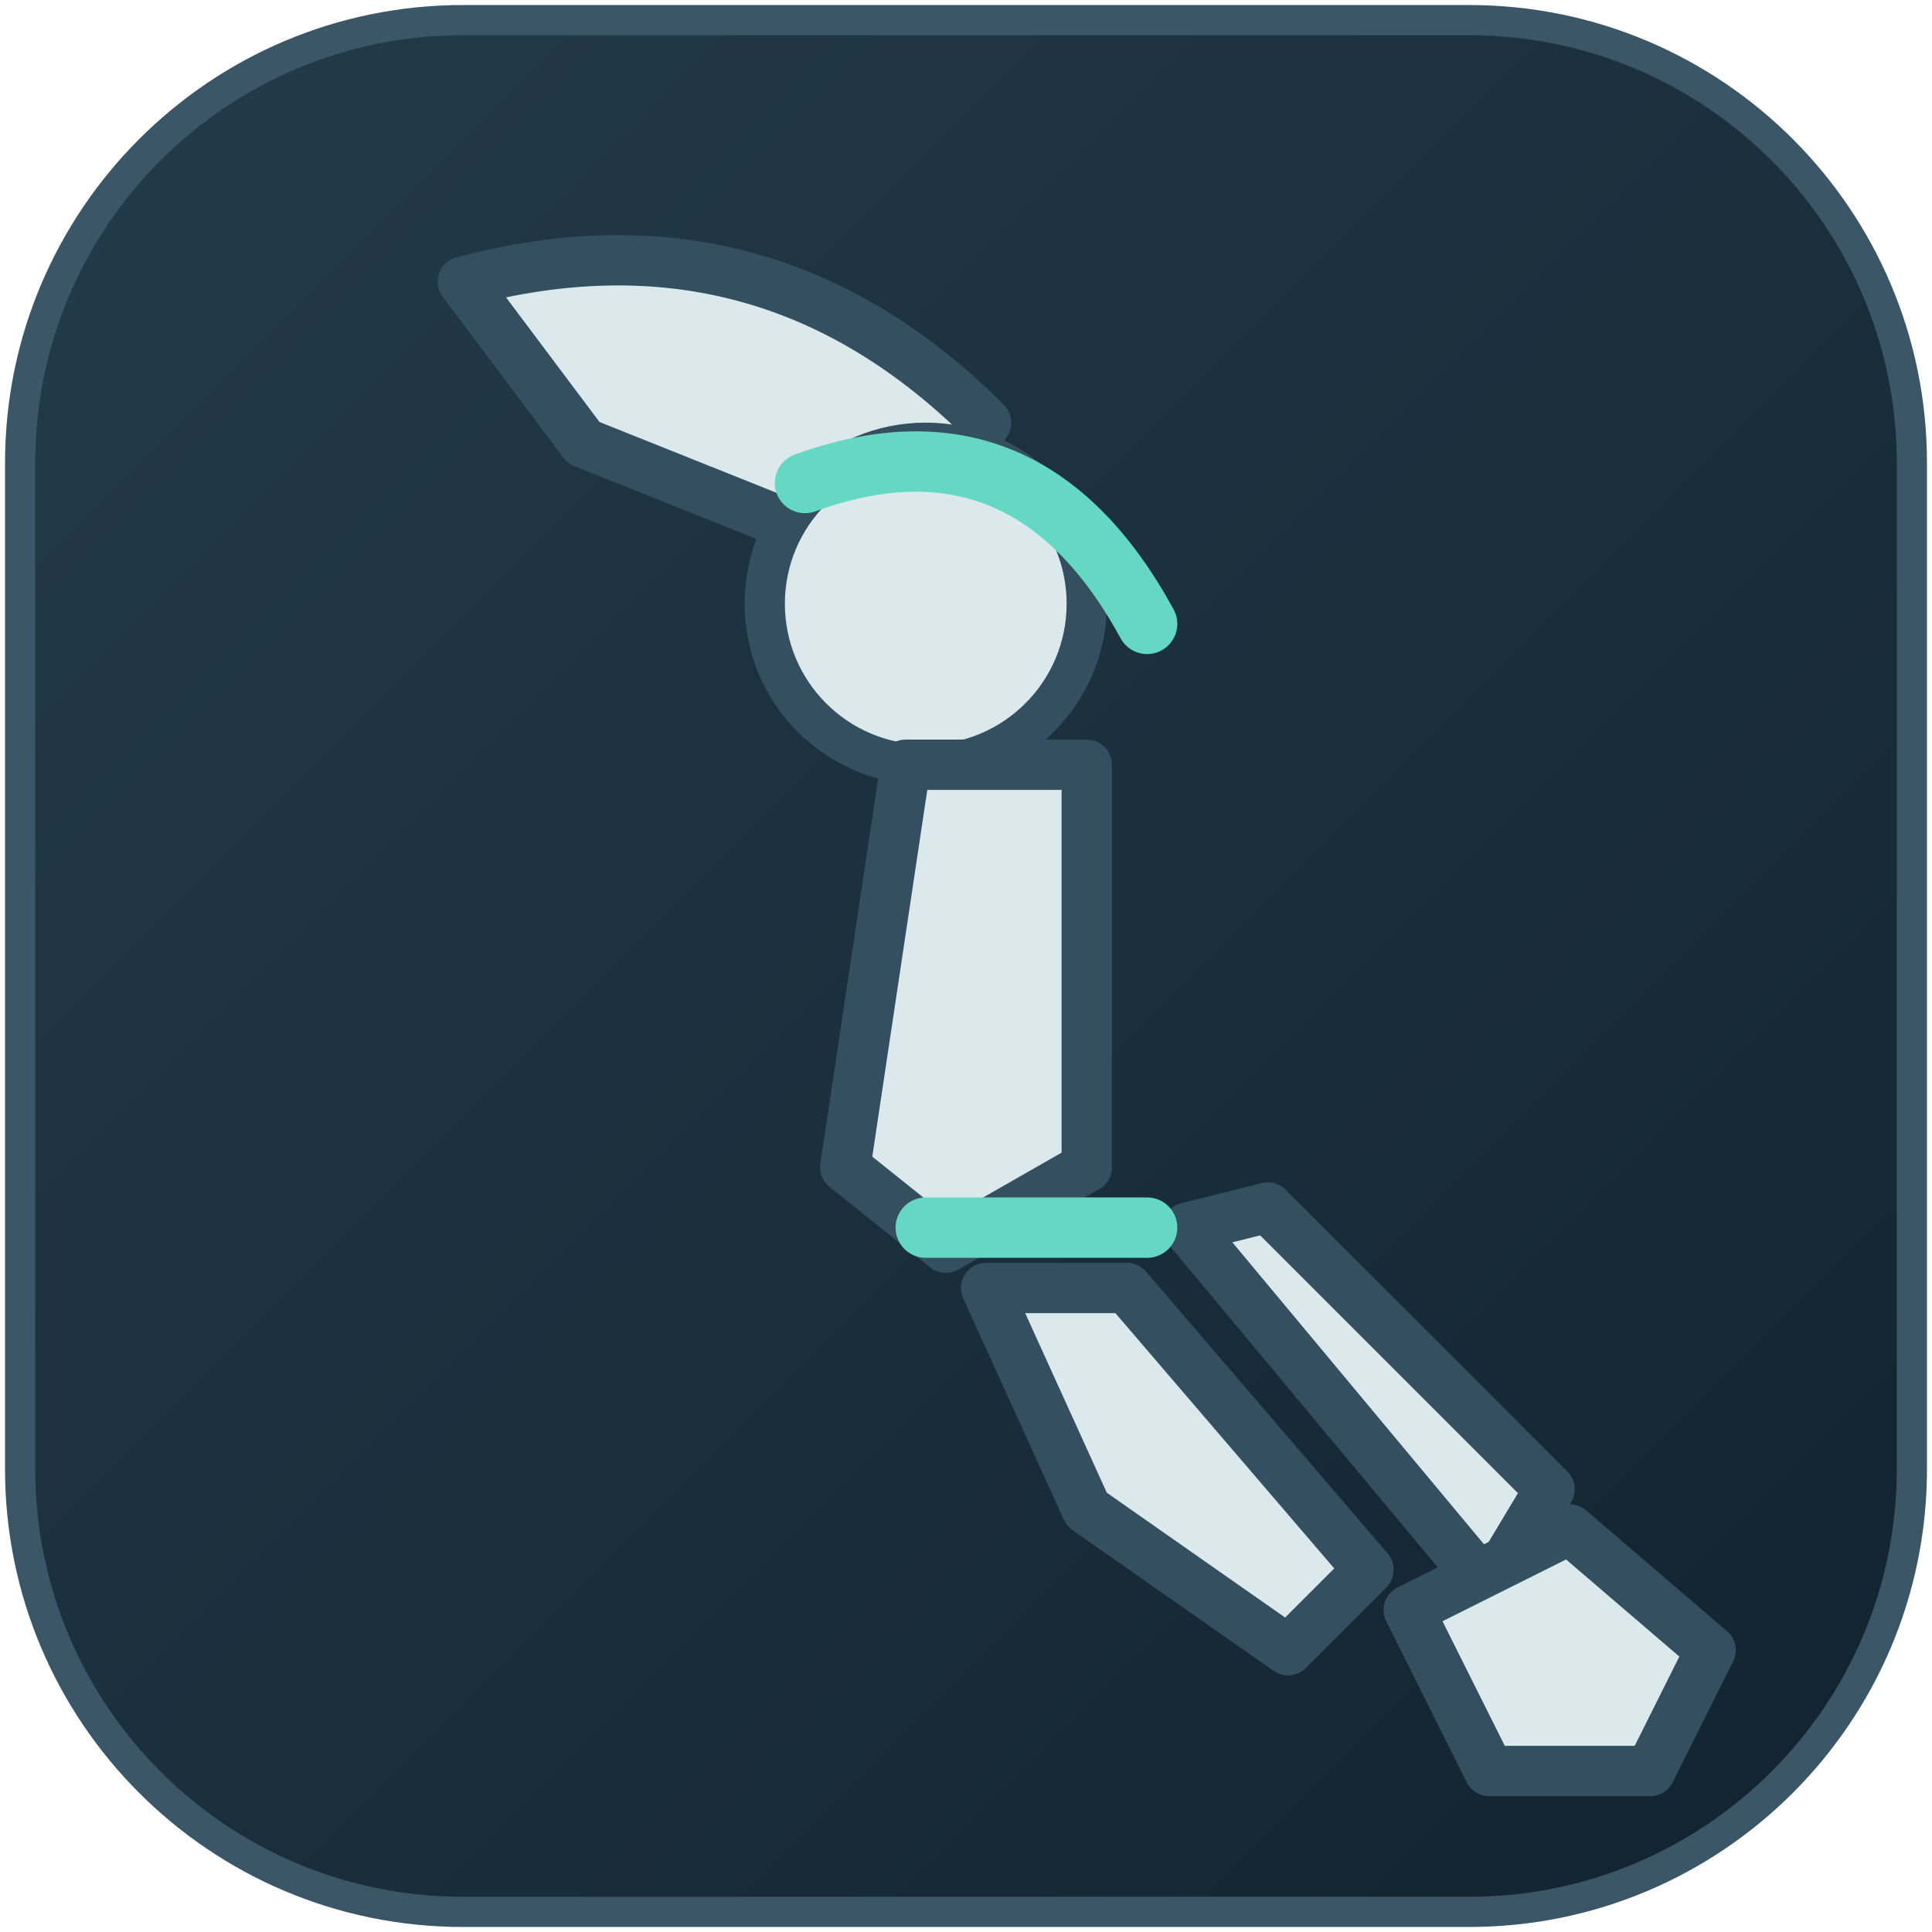
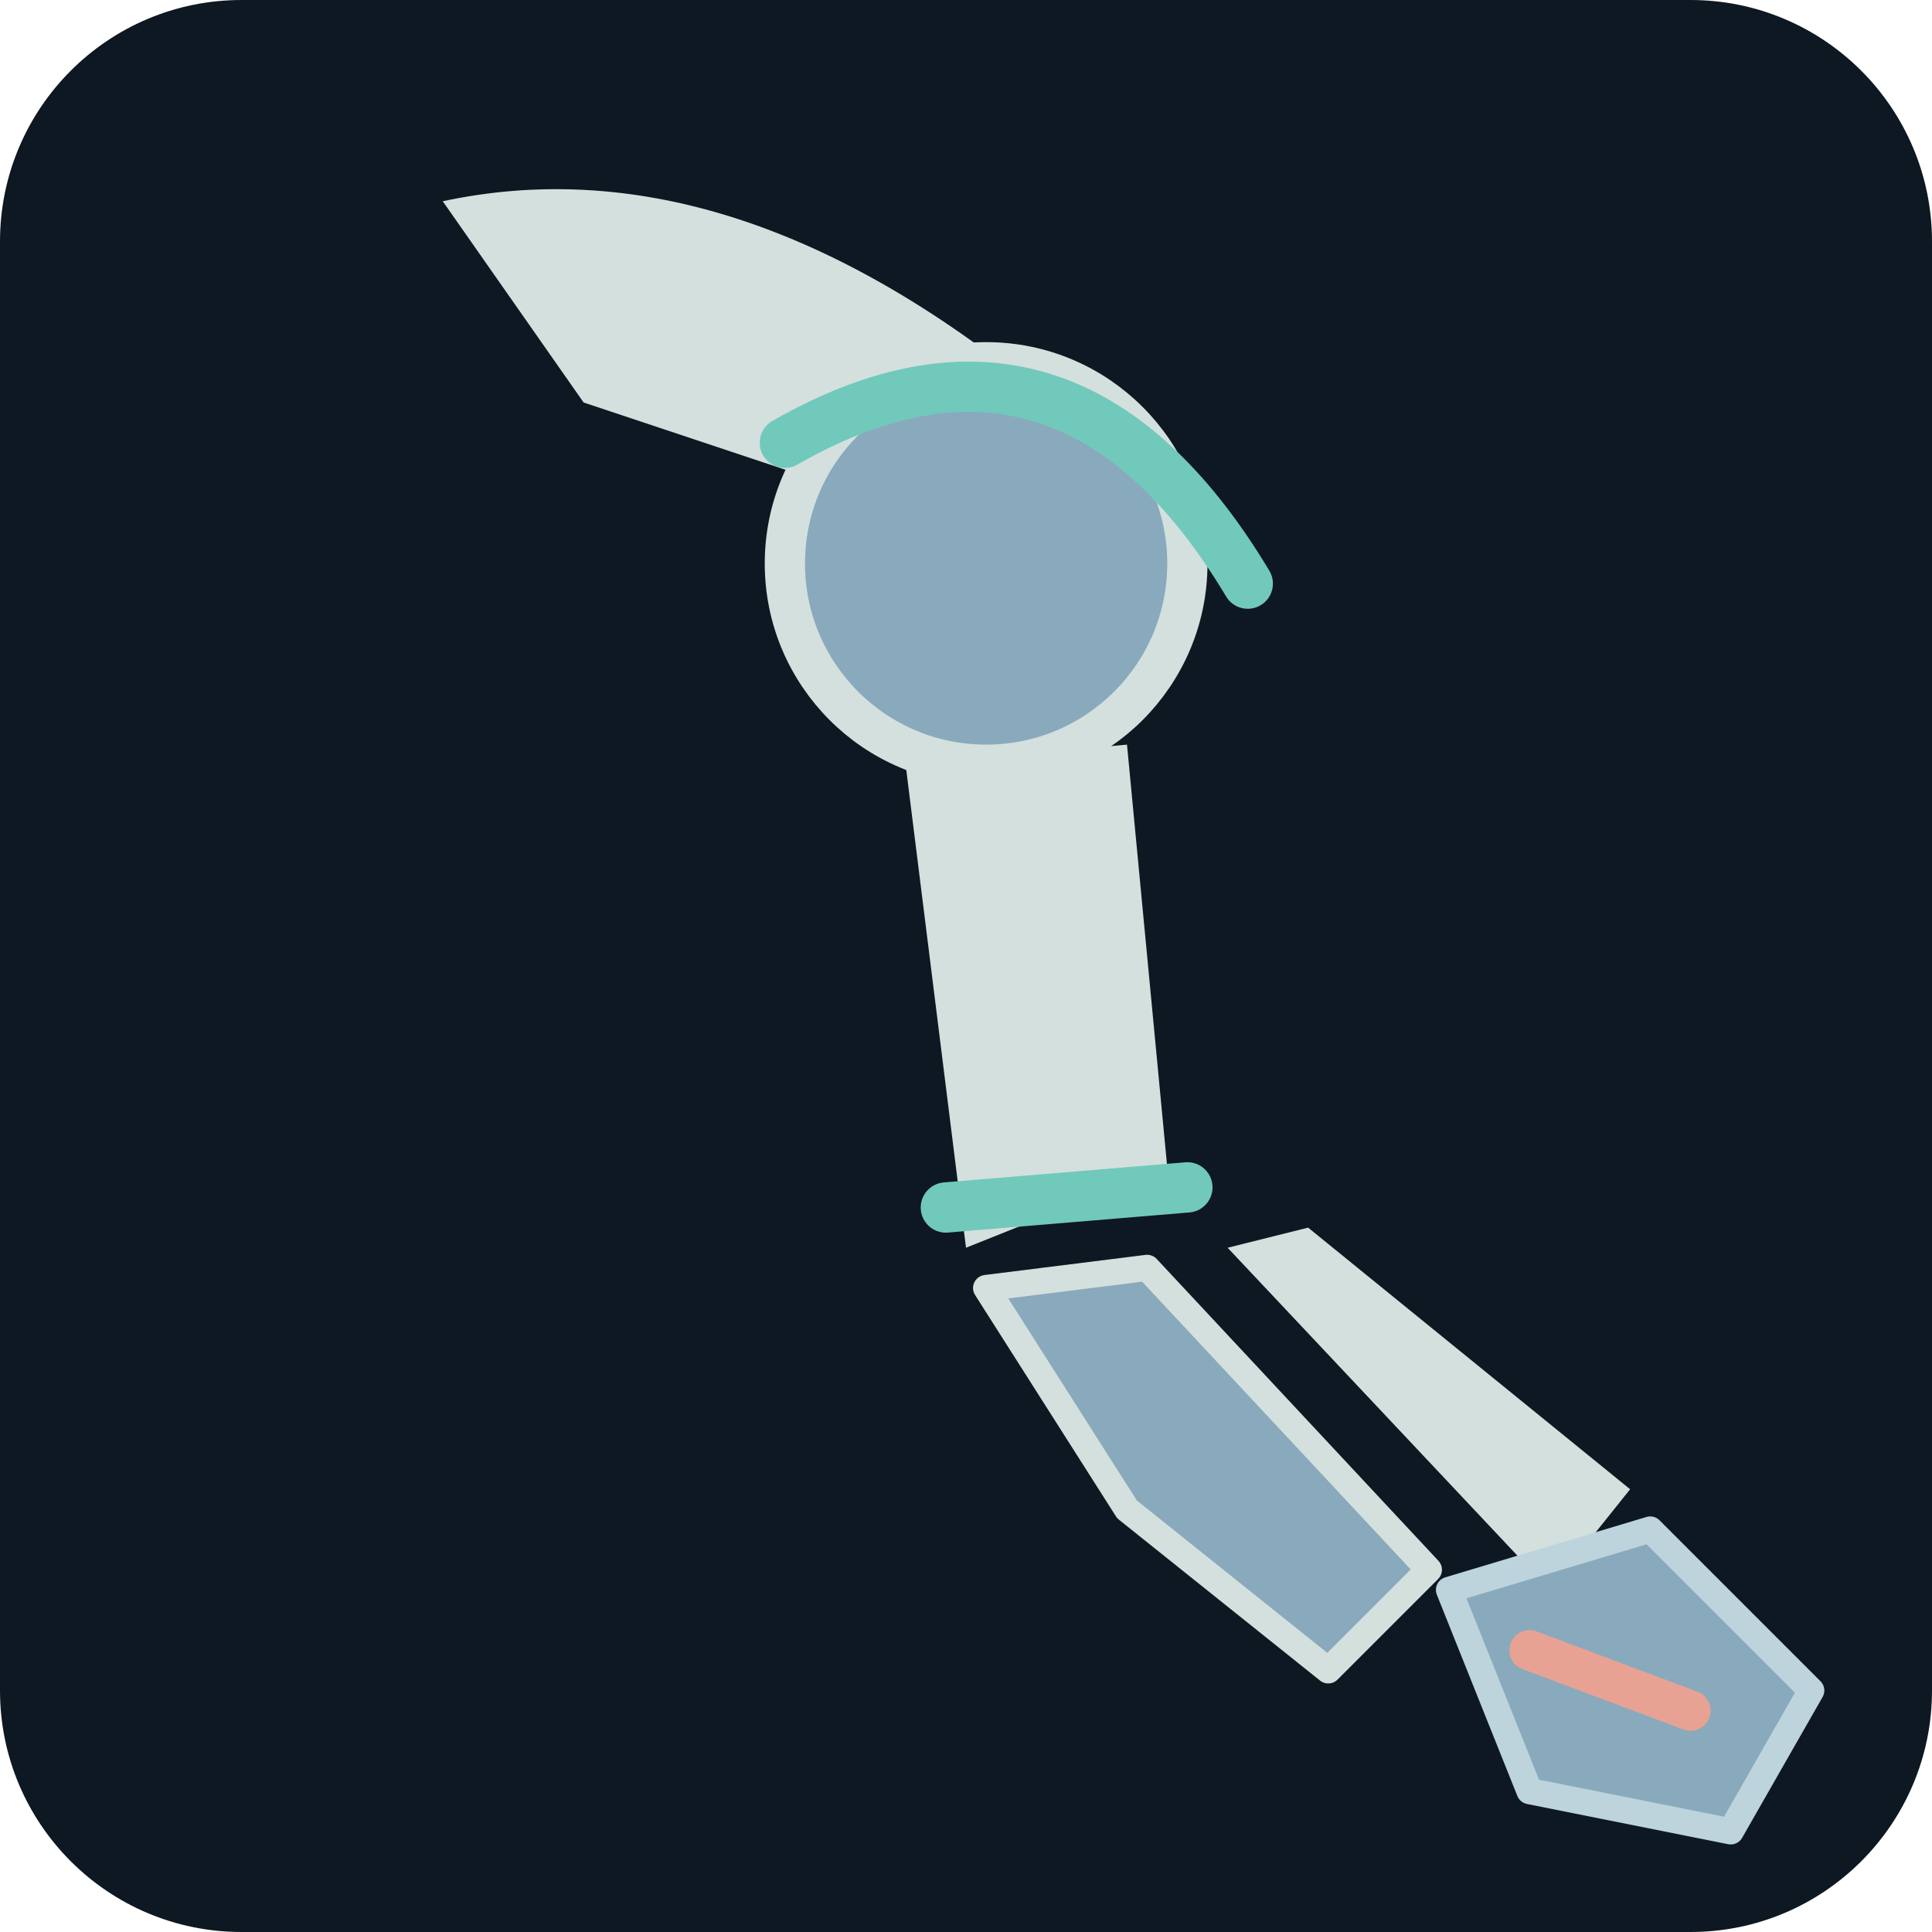
- <svg xmlns="http://www.w3.org/2000/svg" width="96" height="96" viewBox="0 0 96 96" data-style="atlas-anatomy-163">
-   <defs>
-     <linearGradient id="tile" x2="1" y2="1">
-       <stop stop-color="#233B4B" />
-       <stop offset="1" stop-color="#13232F" />
-     </linearGradient>
-   </defs>
-   <rect x="1" y="1" width="94" height="94" rx="22" fill="url(#tile)" stroke="#3B5667" stroke-width="1.5" />
-   <g>
-     <path d="M23 14Q38 10 49 21L44 28L29 22Z" fill="#DBE9EC" stroke="#344F60" stroke-width="2.5" stroke-linecap="round" stroke-linejoin="round" />
-     <circle cx="46" cy="30" r="8" fill="#DBE9EC" stroke="#344F60" stroke-width="2" />
-     <path d="M45 38L54 38L54 58L47 62L42 58Z" fill="#DBE9EC" stroke="#344F60" stroke-width="2.5" stroke-linecap="round" stroke-linejoin="round" />
-     <path d="M49 64L56 64L68 78L64 82L54 75Z" fill="#DBE9EC" stroke="#344F60" stroke-width="2.5" stroke-linecap="round" stroke-linejoin="round" />
-     <path d="M59 61L63 60L77 74L74 79Z" fill="#DBE9EC" stroke="#344F60" stroke-width="2.5" stroke-linecap="round" stroke-linejoin="round" />
-     <path d="M70 80L78 76L85 82L82 88L74 88Z" fill="#DBE9EC" stroke="#344F60" stroke-width="2.5" stroke-linecap="round" stroke-linejoin="round" />
-     <path d="M40 24Q51 20 57 31M46 61L57 61" fill="none" stroke="#65D8C4" stroke-width="3" stroke-linecap="round" stroke-linejoin="round" />
-   </g>
+ <svg xmlns="http://www.w3.org/2000/svg" width="96" height="96" viewBox="0 0 96 96" data-style="atlas-illustration-218">
+   <rect width="96" height="96" rx="12" fill="#0d1822" />
+   <path d="M22 10Q36 7 51 19L47 26L29 20Z" fill="#d4e0de" />
+   <ellipse cx="49" cy="28" rx="10" ry="10" fill="#89aabc" stroke="#d4e0de" stroke-width="2" />
+   <path d="M45 38L56 37L58 58L48 62Z" fill="#d4e0de" />
+   <path d="M49 64L57 63L71 78L66 83L56 75Z" fill="#89aabc" stroke="#d4e0de" stroke-width="1.3" stroke-linecap="round" stroke-linejoin="round" />
+   <path d="M61 62L65 61L81 74L77 79Z" fill="#d4e0de" />
+   <path d="M72 79L82 76L90 84L86 91L76 89Z" fill="#89aabc" stroke="#bdd4dd" stroke-width="1.3" stroke-linecap="round" stroke-linejoin="round" />
+   <path d="M39 22Q53 14 62 29M47 60L59 59" fill="none" stroke="#71c9bb" stroke-width="2.5" stroke-linecap="round" stroke-linejoin="round" />
+   <path d="M76 82L84 85" fill="none" stroke="#e8a293" stroke-width="2" stroke-linecap="round" stroke-linejoin="round" />
</svg>
